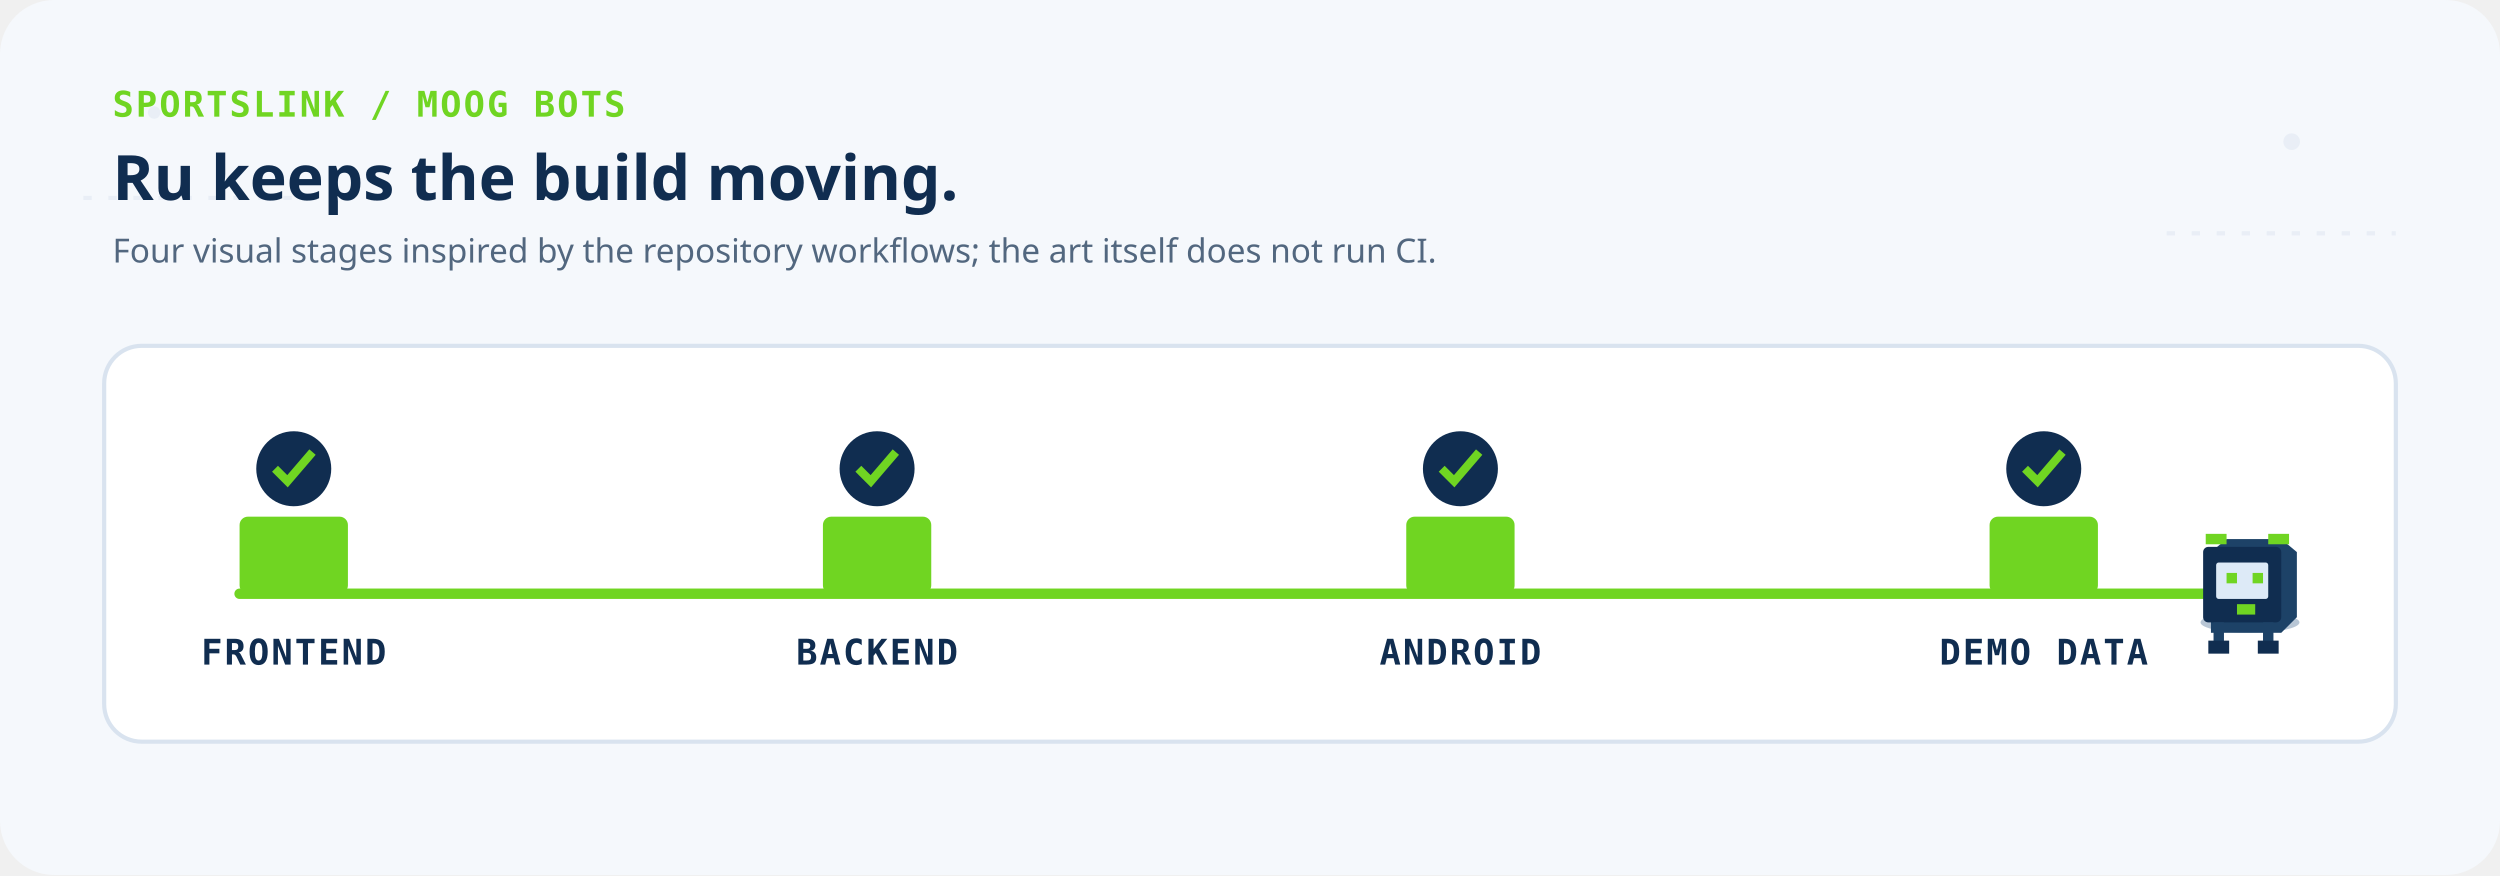
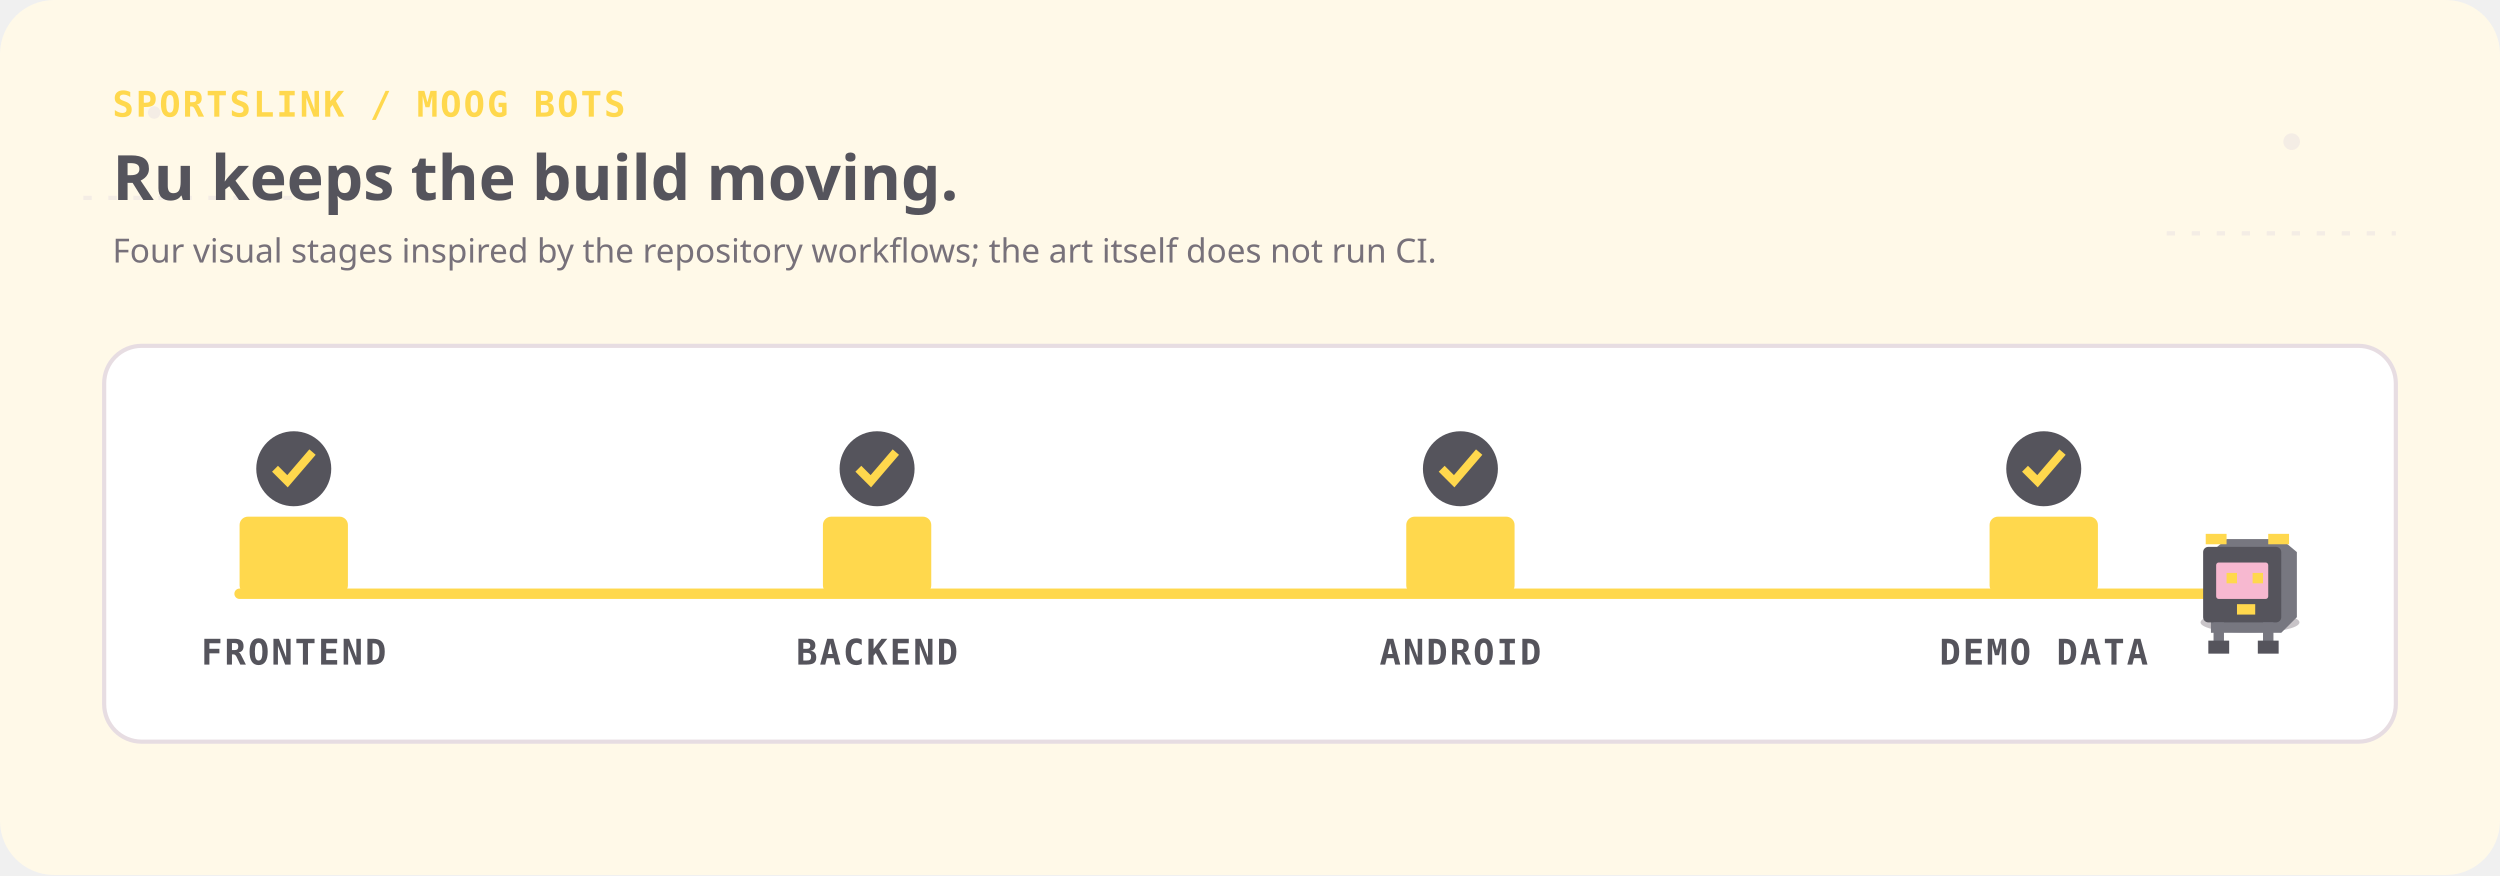
<svg xmlns="http://www.w3.org/2000/svg" viewBox="0 0 1200 420" role="img" aria-labelledby="t d">
  <defs>
    <style>
-  :root{color-scheme:light} .bg{fill:#F5F8FC} .card{fill:#FFFFFF;stroke:#D9E3EF;stroke-width:2}.ink{fill:#102D50} .muted{fill:#52677F} .lime{fill:#70D522}.shell{fill:#102D50}.side{fill:#1D4267}.face{fill:#DDEAF7}.eye{fill:#70D522}.bot{transform-box:fill-box;transform-origin:center bottom;animation:hop 3s cubic-bezier(.4,0,.2,1) infinite}.bot:nth-of-type(2){animation-delay:.35s}.shadow{fill:#B8C6D5;animation:shade 3s ease-in-out infinite}.float{animation:float 4s ease-in-out infinite}.pulse{animation:pulse 3s ease-in-out infinite}.spark{animation:spark 3s ease-in-out infinite}.label{font:700 17px ui-monospace,SFMono-Regular,Consolas,monospace;letter-spacing:1px}.headline{font:800 30px ui-sans-serif,system-ui,sans-serif}.caption{font:500 16px ui-sans-serif,system-ui,sans-serif}
+  :root{color-scheme:light} .bg{fill:#FFF9E8} .card{fill:#FFFFFF;stroke:#E7DDE2;stroke-width:2}.ink{fill:#55545C} .muted{fill:#77717A} .lime{fill:#FFD84D}.shell{fill:#55545C}.side{fill:#777780}.face{fill:#F7B8D0}.eye{fill:#FFD84D}.bot{transform-box:fill-box;transform-origin:center bottom;animation:hop 3s cubic-bezier(.4,0,.2,1) infinite}.bot:nth-of-type(2){animation-delay:.35s}.shadow{fill:#C8C4C8;animation:shade 3s ease-in-out infinite}.float{animation:float 4s ease-in-out infinite}.pulse{animation:pulse 3s ease-in-out infinite}.spark{animation:spark 3s ease-in-out infinite}.label{font:700 17px ui-monospace,SFMono-Regular,Consolas,monospace;letter-spacing:1px}.headline{font:800 30px ui-sans-serif,system-ui,sans-serif}.caption{font:500 16px ui-sans-serif,system-ui,sans-serif}
 @keyframes hop{0%,100%{transform:translateY(0) scale(1,1)}12%{transform:translateY(4px) scale(1.14,.78)}28%{transform:translateY(-44px) scale(.88,1.15)}44%{transform:translateY(-56px) scale(1,1)}61%{transform:translateY(-18px) scale(1.06,.94)}72%{transform:translateY(0) scale(1.13,.8)}84%{transform:translateY(-7px) scale(.96,1.04)}} @keyframes shade{0%,100%{transform:scaleX(1);opacity:.55}30%,50%{transform:scaleX(.55);opacity:.22}} @keyframes float{0%,100%{transform:translateY(0)}50%{transform:translateY(-10px)}} @keyframes pulse{0%,100%{opacity:.45}50%{opacity:1}} @keyframes spark{0%,100%{opacity:.15;transform:translateY(5px)}50%{opacity:1;transform:translateY(-5px)}} @media(prefers-reduced-motion:reduce){.bot,.shadow,.float,.pulse,.spark{animation:none!important}}
 </style>
  </defs>
  <rect class="bg" width="1200" height="420" rx="26" />
-   <g opacity=".45" fill="#D9E3EF">
+   <g opacity=".45" fill="#E7DDE2">
    <circle cx="74" cy="54" r="3" />
    <circle cx="1100" cy="68" r="4" />
    <circle cx="1060" cy="350" r="3" />
    <circle cx="130" cy="342" r="4" />
-     <path d="M40 95h112M1040 112h110M65 315h90M1030 300h105" stroke="#D9E3EF" stroke-width="2" stroke-dasharray="4 8" />
+     <path d="M40 95h112M1040 112h110M65 315h90M1030 300h105" stroke="#E7DDE2" stroke-width="2" stroke-dasharray="4 8" />
  </g>
  <rect class="card" x="50" y="166" width="1100" height="190" rx="18" />
-   <path d="M115 285H1080" stroke="#70D522" stroke-width="5" stroke-linecap="round" />
+   <path d="M115 285H1080" stroke="#FFD84D" stroke-width="5" stroke-linecap="round" />
  <g class="float">
    <rect class="lime" x="115" y="248" width="52" height="37" rx="4" />
    <rect class="lime" x="395" y="248" width="52" height="37" rx="4" />
    <rect class="lime" x="675" y="248" width="52" height="37" rx="4" />
    <rect class="lime" x="955" y="248" width="52" height="37" rx="4" />
  </g>
  <g class="pulse">
-     <circle cx="141" cy="225" r="18" fill="#102D50" />
-     <path d="M132 225l6 6 12-14" stroke="#70D522" stroke-width="4" fill="none" />
-     <circle cx="421" cy="225" r="18" fill="#102D50" />
-     <path d="M412 225l6 6 12-14" stroke="#70D522" stroke-width="4" fill="none" />
-     <circle cx="701" cy="225" r="18" fill="#102D50" />
-     <path d="M692 225l6 6 12-14" stroke="#70D522" stroke-width="4" fill="none" />
-     <circle cx="981" cy="225" r="18" fill="#102D50" />
-     <path d="M972 225l6 6 12-14" stroke="#70D522" stroke-width="4" fill="none" />
+     <circle cx="141" cy="225" r="18" fill="#55545C" />
+     <path d="M132 225l6 6 12-14" stroke="#FFD84D" stroke-width="4" fill="none" />
+     <circle cx="421" cy="225" r="18" fill="#55545C" />
+     <path d="M412 225l6 6 12-14" stroke="#FFD84D" stroke-width="4" fill="none" />
+     <circle cx="701" cy="225" r="18" fill="#55545C" />
+     <path d="M692 225l6 6 12-14" stroke="#FFD84D" stroke-width="4" fill="none" />
+     <circle cx="981" cy="225" r="18" fill="#55545C" />
+     <path d="M972 225l6 6 12-14" stroke="#FFD84D" stroke-width="4" fill="none" />
  </g>
  <text x="141" y="319" text-anchor="middle" class="label ink">FRONTEND</text>
  <text x="421" y="319" text-anchor="middle" class="label ink">BACKEND</text>
  <text x="701" y="319" text-anchor="middle" class="label ink">ANDROID</text>
  <text x="981" y="319" text-anchor="middle" class="label ink">DEMO DATA</text>
  <g transform="translate(1080 290) scale(1.25)">
    <g class="bot" style="animation-delay:0.4s">
      <ellipse class="shadow" cx="0" cy="7" rx="19" ry="4" />
      <g class="body">
        <path class="side" d="M-15-20 L-9-25 L12-25 L18-20 L18 5 L12 11 L-15 11Z" />
        <rect class="shell" x="-18" y="-22" width="30" height="29" rx="2" />
        <rect class="face" x="-13" y="-16" width="20" height="14" rx="1" />
        <rect class="eye" x="-9" y="-12" width="4" height="4" />
        <rect class="eye" x="1" y="-12" width="4" height="4" />
        <rect class="lime" x="-5" y="0" width="7" height="4" />
        <path class="side" d="M-14 7 L-10 7 L-10 17 L-14 17Z M5 7 L9 7 L9 17 L5 17Z" />
        <rect class="shell" x="-16" y="14" width="8" height="5" />
        <rect class="shell" x="3" y="14" width="8" height="5" />
        <rect class="lime" x="-17" y="-27" width="8" height="4" />
        <rect class="lime" x="7" y="-27" width="8" height="4" />
      </g>
    </g>
  </g>
-   <text x="54" y="56" class="label" fill="#70D522">SPORTSLINK / MOOG BOTS</text>
+   <text x="54" y="56" class="label" fill="#FFD84D">SPORTSLINK / MOOG BOTS</text>
  <text x="54" y="96" class="headline ink">Ru keeps the build moving.</text>
  <text x="54" y="126" class="caption muted">Four visual stages inspired by the repository workflows; the art itself does not run CI.</text>
</svg>
